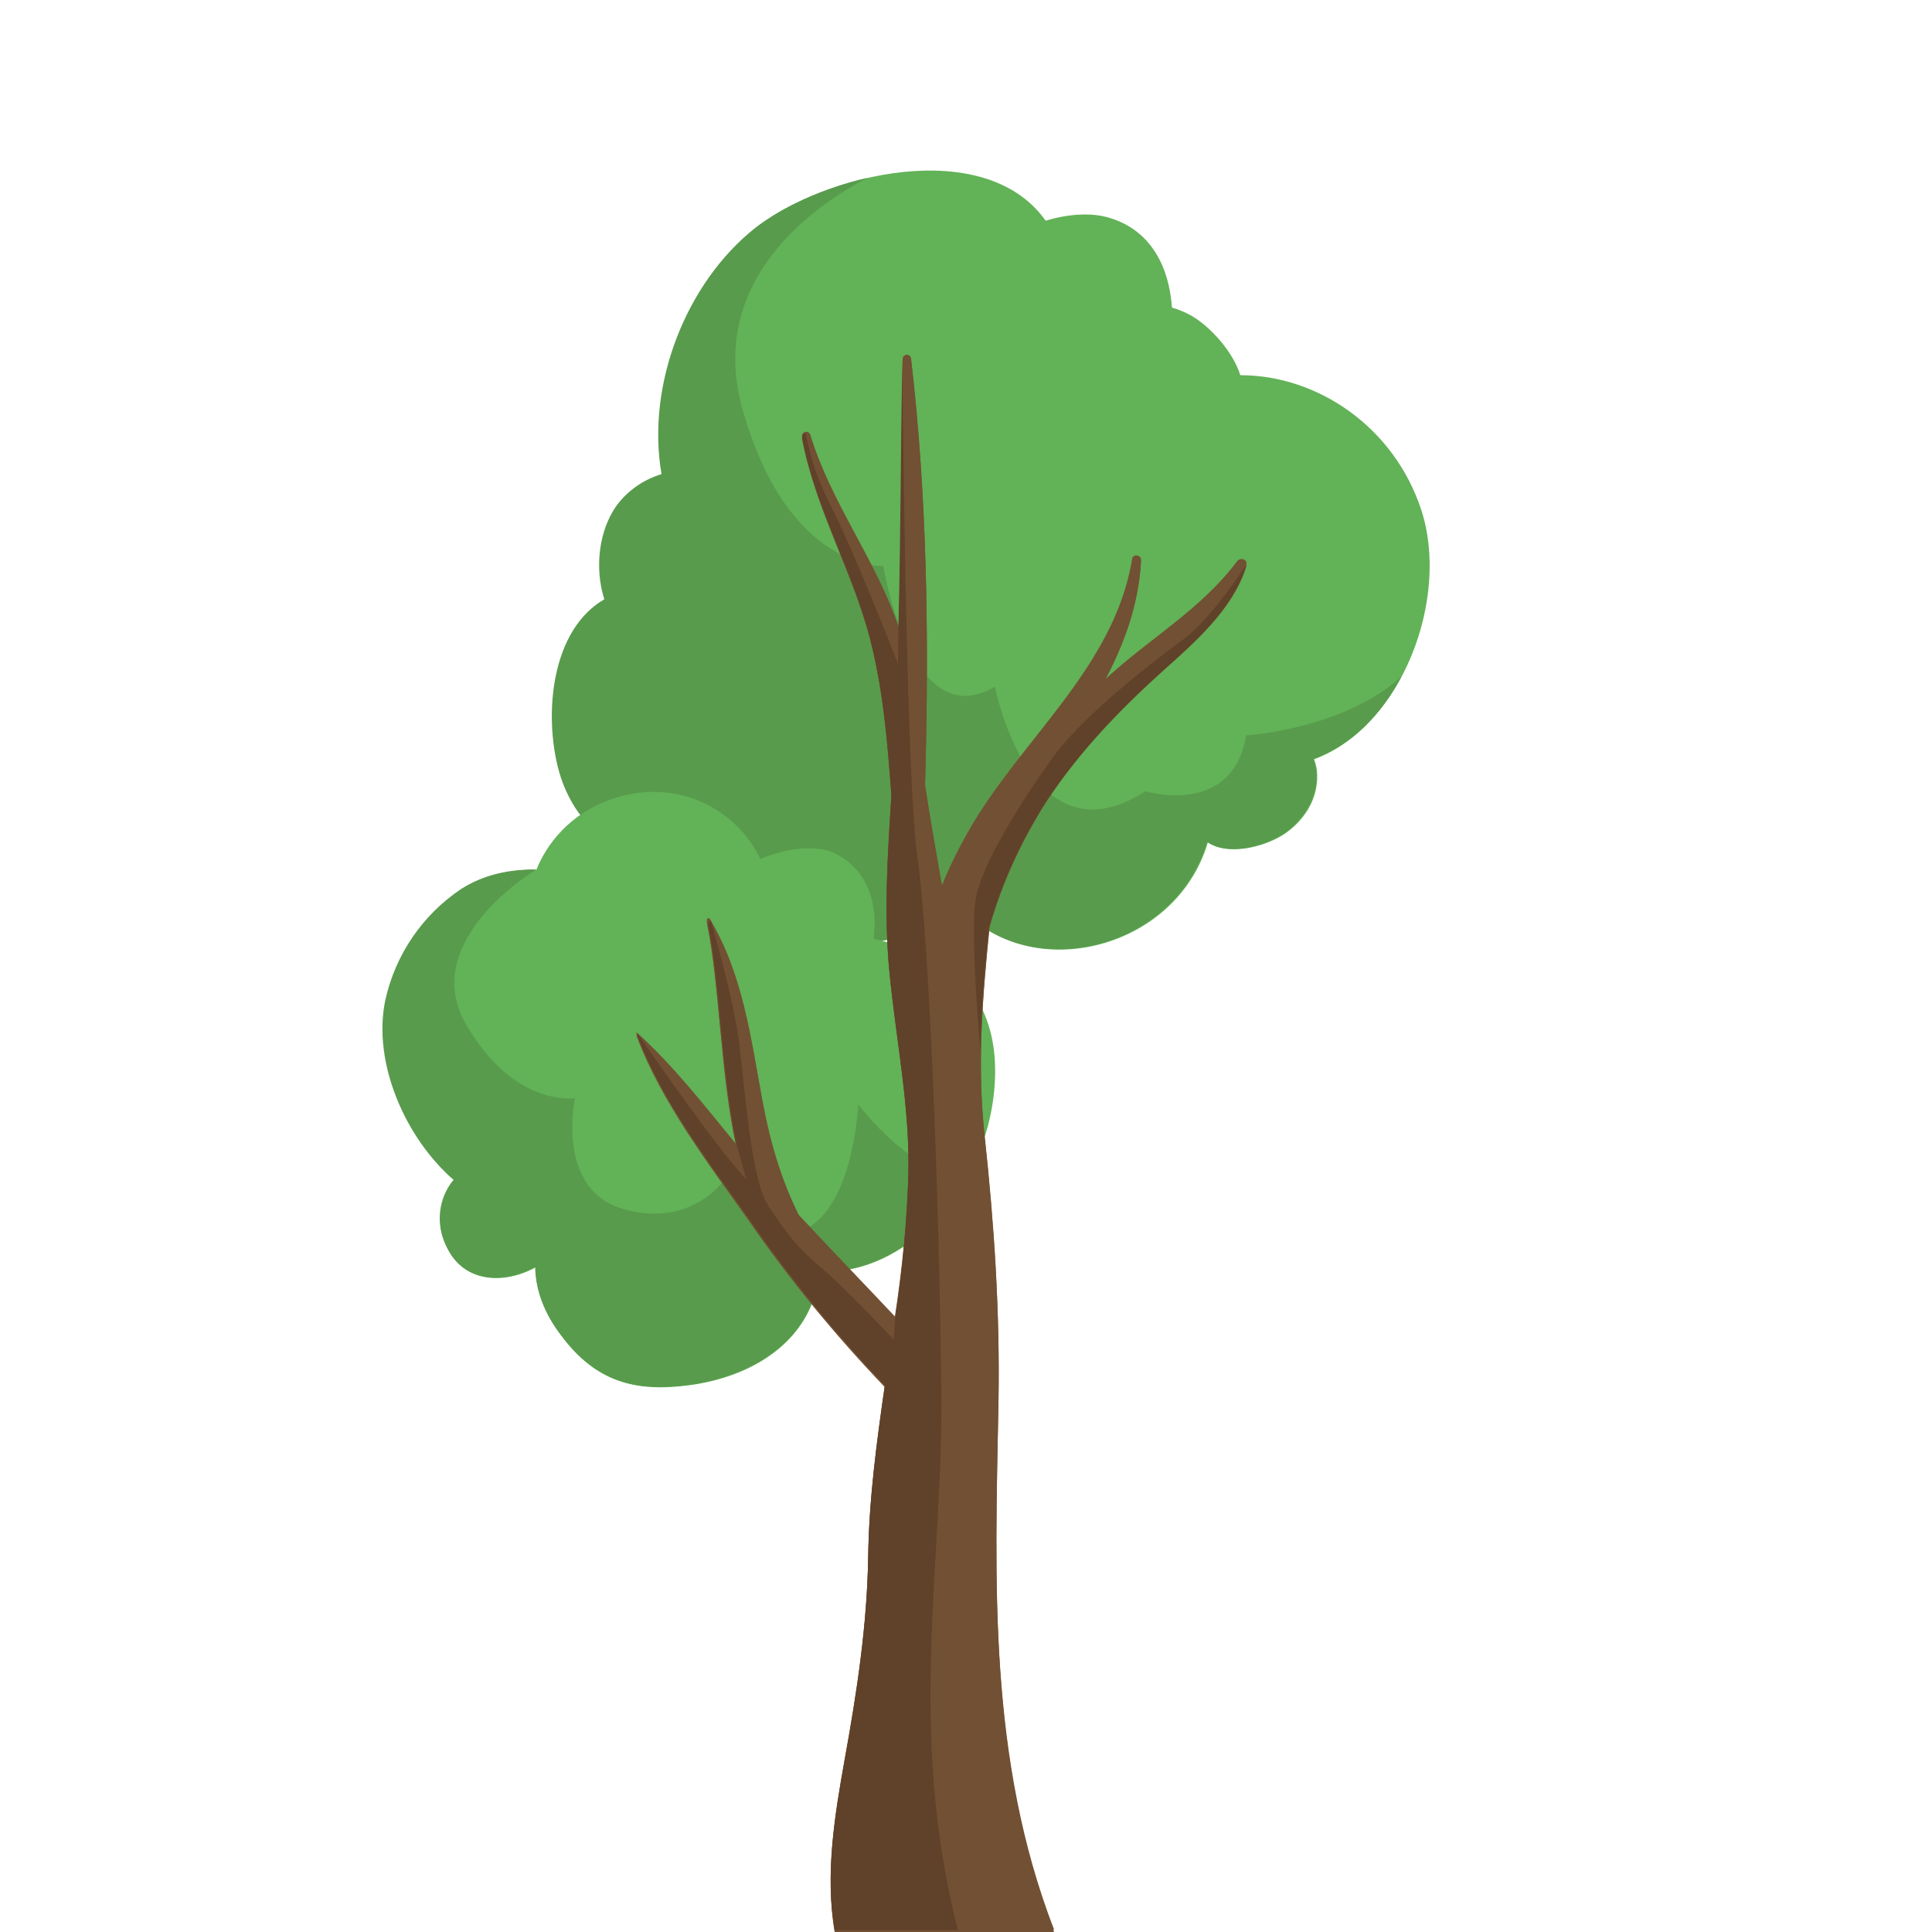
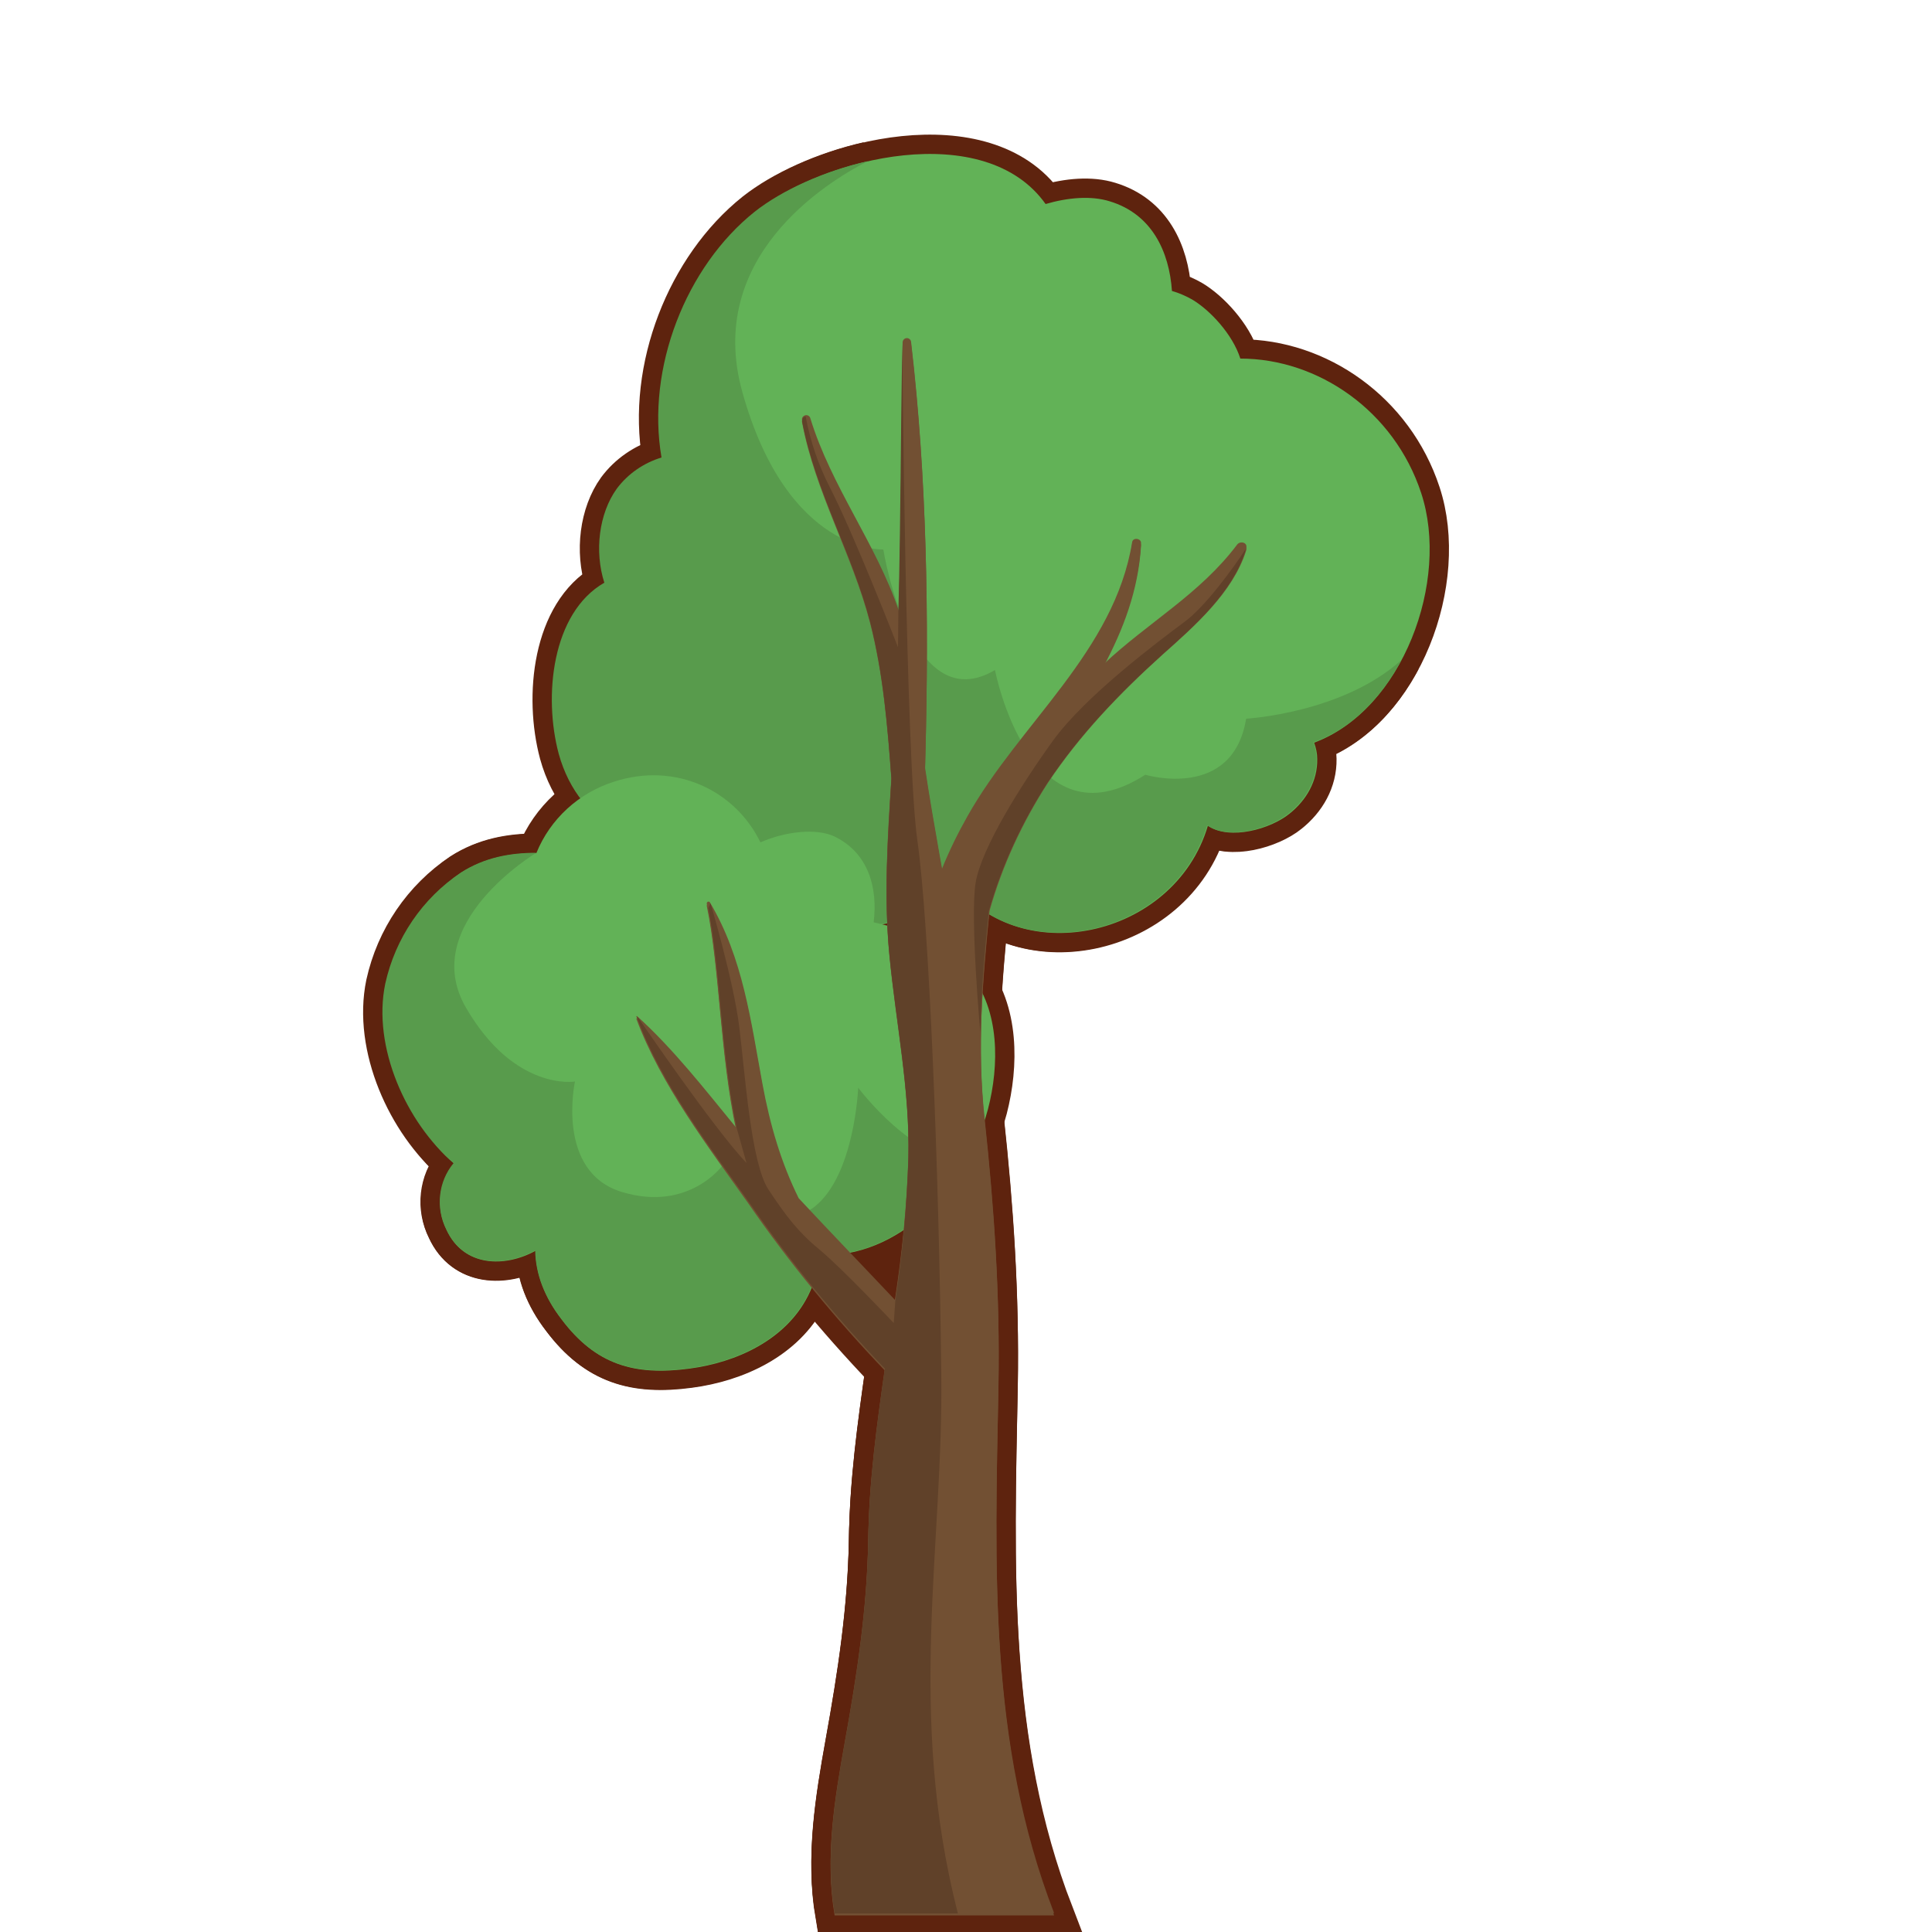
<svg xmlns="http://www.w3.org/2000/svg" version="1.1" id="Layer_1" x="0px" y="0px" viewBox="0 0 500 500" style="enable-background:new 0 0 500 500;" xml:space="preserve">
  <style type="text/css">
- 	.st0{fill:#62B257;}
- 	.st1{fill:#589B4C;}
- 	.st2{fill:#725033;}
- 	.st3{fill:#604129;}
+ 	.st0{fill:none;stroke:#5E230E;stroke-width:10;}
+ 	.st1{fill:#62B257;}
+ 	.st2{fill:#589B4C;}
+ 	.st3{fill:#725033;}
+ 	.st4{fill:#604129;}
</style>
  <g id="OBJECTS">
-     <path class="st0" d="M367.8,131.9c-7-21.3-26.7-34.8-46.8-34.8c-2-6.3-7.9-12.6-12.5-15.3c-1.6-0.9-3.4-1.7-5.2-2.2   c-0.7-10.2-5.2-19.9-16.1-23.2c-4.8-1.5-10.8-1-16.6,0.7c-15.7-22.1-57.2-12.2-75.1,2.1s-28.1,40.5-24.1,63.6   c-4.6,1.4-8.7,4.2-11.6,8.1c-4.6,6.4-5.8,16.2-3.2,24.3c-13.6,7.8-15.8,29.4-11.8,44.3c5.3,19.2,23.6,27.6,39.5,19.6   c2.9,10.7,9.4,19.2,21.9,22.9c14.2,4.3,32.1,3.1,40-10.3c16.7,24.1,57.7,15.7,66.4-13.7c5.7,3.9,16.3,0.8,21.1-3.1   c4.4-3.5,7.3-8.5,7.2-14.2c0-1.4-0.3-2.8-0.8-4.2C363,188,375.3,154.6,367.8,131.9z" />
-     <path class="st1" d="M362.7,175.1c-15.3,13.8-40.2,15.2-40.2,15.2c-3.5,21.3-26.1,14.5-26.1,14.5c-30,19.3-38.9-27.1-38.9-27.1   c-21.9,13-28.9-31.2-28.9-31.2s-24.8,1.2-36.5-40.8c-9.6-34.6,21.3-54,32.5-59.7c-11.4,2.6-22.2,7.5-29.3,13.1   c-17.8,14.2-28.1,40.5-24.1,63.6c-4.6,1.4-8.7,4.2-11.6,8.1c-4.6,6.4-5.8,16.2-3.2,24.3c-13.6,7.8-15.8,29.4-11.8,44.3   c5.3,19.2,23.6,27.6,39.5,19.6c2.9,10.7,9.4,19.2,21.9,22.9c14.2,4.3,32.1,3.1,40-10.3c16.7,24.1,57.7,15.7,66.4-13.7   c5.7,3.9,16.3,0.8,21.1-3.1c4.4-3.5,7.3-8.5,7.2-14.2c0-1.4-0.3-2.8-0.8-4.2C349.8,192.9,357.5,184.9,362.7,175.1z" />
-     <path class="st0" d="M251,256.2c-5.6-6.9-15.2-11.1-24.9-13.2c1.1-8.9-1.3-17.9-10.1-22.2c-4.6-2.2-12.6-1.4-19.2,1.5   c-6.5-13.4-21.9-20.9-37.9-15.7c-9.1,2.9-16.5,9.6-20.1,18.5c-6.8,0-13.4,1.2-19.5,5.1c-10.1,6.6-13.2,19.7-15.5,30.8   c-3.4,16.4,1.4,34,13.7,44.4c-4,4.8-4.7,11.6-1.9,17.2c4.4,9.6,15,9.8,23,5.4c0.1,6.1,2.4,12.1,6.8,17.8   c8.8,11.7,18.8,14.6,33,12.7c12.2-1.6,24.9-7.4,30.7-18.8c1.7-3.3,2.6-6.9,2.9-10.6c20.3,1,38.2-17.2,43.7-37.8   C258.6,280.1,258.8,265.7,251,256.2z" />
-     <path class="st1" d="M138.8,225c-6.8,0-13.4,1.2-19.5,5.1c-10,6.7-17,17-19.6,28.8c-3.4,16.4,5.5,36,17.7,46.4   c-4,4.8-4.7,11.6-1.9,17.2c4.4,9.6,15,9.8,23,5.4c0.1,6.1,2.4,12.1,6.8,17.8c8.8,11.7,18.8,14.6,33,12.7   c12.2-1.6,24.9-7.4,30.7-18.8c1.7-3.3,2.6-6.9,2.9-10.6c16,0.8,30.4-10.3,38.5-25.1c-13.5,1.7-28.3-18.1-28.3-18.1   s-0.9,22.6-11.3,30.8S187,305.9,187,305.9s-8.7,12.1-26,6.9s-12.2-28.6-12.2-28.6s-15.6,2.6-28.2-19.1S138.8,225,138.8,225z" />
-     <path class="st2" d="M229,358.4c-2.1,14.7-4.1,29.4-4.3,44.2c-0.3,18-2.9,35-6.1,52.7c-2.6,14.5-5.1,29.5-2.6,44.1h56.8   c-17.1-44.3-15.3-90.1-14.4-136.8c0.4-23.3-1.1-45.9-3.6-69c-2-18.7-0.5-36.1,1.3-54.2c3.3-11.7,8.5-22.9,15.1-33.1   c8.4-12.6,18.6-23.2,29.8-33.3c8.2-7.3,18.1-16,21.5-26.8c0.5-1.5-1.5-2-2.3-1c-9.7,12.9-23,20.1-34.6,31c5.1-9.6,9-19.7,9.7-31.3   c0.1-1.3-2.1-1.6-2.3-0.3c-4.6,28.3-29.1,46.9-42.6,70.9c-2.5,4.4-4.7,8.9-6.6,13.6c-0.2-1.3-0.5-2.6-0.7-3.9   c-1.3-7.4-2.6-14.8-3.7-22.2c0-1.3,0.1-2.6,0.1-3.9c0.9-35.3,0.4-71.2-3.7-106.2c0-0.6-0.5-1.1-1.1-1.1s-1.1,0.5-1.1,1.1   c-0.3,23.2-0.4,46.3-1,69.4c-5.9-17.4-17.5-32.1-22.9-49.8c-0.2-0.6-0.8-0.9-1.4-0.7c-0.5,0.2-0.9,0.7-0.7,1.3   c3.4,18.1,13,34.1,17.6,51.9c3.4,13.3,4.5,26.9,5.5,40.5c-1,15.3-2,30.5-0.5,45.8c1.7,17.5,5.3,34.7,4.9,52.3   c-0.4,12.4-1.6,24.8-3.5,37.1c-8.3-8.8-16.7-17.5-24.9-26.3c-4.5-9.1-7.4-18.8-9.4-29.7c-3-16.2-5-32.5-13.6-46.9   c-0.1-0.2-0.4-0.2-0.6-0.1c-0.1,0.1-0.2,0.3-0.2,0.4c3.4,16.4,3.4,38.3,7.6,58c-8.2-10-16.2-20.3-25.6-28.8c-0.1-0.1-0.3,0-0.2,0.1   c6.3,17,18.6,33.1,29,47.8C204.3,330.7,216.1,345.1,229,358.4z" />
-     <path class="st2" d="M229,359c-2.1,14.7-4.1,29.4-4.3,44.2c-0.3,18-2.9,35-6.1,52.7c-2.6,14.5-5.1,29.5-2.6,44.1h56.8   c-17.1-44.3-15.3-90.1-14.4-136.8c0.4-23.3-1.1-45.9-3.6-69c-2-18.7-0.5-36.1,1.3-54.2c3.3-11.7,8.5-22.9,15.1-33.1   c8.4-12.6,18.6-23.2,29.8-33.3c8.2-7.3,18.1-16,21.5-26.8c0.5-1.5-1.5-2-2.3-1c-9.7,12.9-23,20.1-34.6,31c5.1-9.6,9-19.7,9.7-31.3   c0.1-1.3-2.1-1.6-2.3-0.3c-4.6,28.3-29.1,46.9-42.6,70.9c-2.5,4.4-4.7,8.9-6.6,13.5c-0.2-1.3-0.5-2.6-0.7-3.9   c-1.3-7.4-2.6-14.8-3.7-22.2c0-1.3,0.1-2.6,0.1-3.9c0.9-35.3,0.4-71.2-3.7-106.2c0-0.6-0.5-1.1-1.1-1.1s-1.1,0.5-1.1,1.1   c-0.3,23.2-0.4,46.3-1,69.4c-5.9-17.4-17.5-32-22.9-49.7c-0.2-0.6-0.8-0.9-1.4-0.7c-0.5,0.2-0.9,0.7-0.7,1.3   c3.4,18.1,13,34.1,17.6,51.9c3.4,13.3,4.5,26.9,5.5,40.5c-1,15.3-2,30.5-0.5,45.8c1.7,17.5,5.3,34.7,4.9,52.3   c-0.4,12.4-1.6,24.8-3.5,37.1c-8.3-8.8-16.7-17.5-24.9-26.3c-4.5-9.1-7.4-18.8-9.4-29.7c-3-16.2-5-32.5-13.6-46.9   c-0.1-0.2-0.4-0.2-0.6-0.1c-0.1,0.1-0.2,0.3-0.2,0.4c3.4,16.4,3.4,38.3,7.6,58c-8.2-10-16.2-20.3-25.6-28.8c-0.1-0.1-0.3,0-0.2,0.1   c6.3,17,18.6,33.1,29,47.8C204.4,331.3,216.2,345.6,229,359z" />
-     <path class="st3" d="M247.9,499.5H216c-2.4-14.6,0-29.6,2.6-44.1c3.2-17.7,5.8-34.7,6.1-52.7c0.2-14.9,2.2-29.6,4.3-44.2   c-12.8-13.4-24.6-27.8-35.1-43c-10.4-14.7-22.8-30.8-29-47.8c0-0.1,0.1-0.2,0.2-0.1c0.1,0.1,19.4,28.5,28.1,37.7l-2.5-8.9   c-4.1-19.3-4.2-40.8-7.4-57.1l0.6-1.2c0,0,5.9,19.9,7.4,31.8c1.5,11.9,3,35.4,7.6,42.3s7.6,10.9,13.3,15.6s19.1,18.9,19.1,18.9   l0.4-5.7c1.9-12.3,3-24.7,3.4-37.1c0.4-17.6-3.2-34.8-4.9-52.3c-1.5-15.3-0.4-30.5,0.5-45.8c-1-13.6-2.1-27.2-5.5-40.5   c-4.6-17.8-14.1-33.8-17.6-51.9c-0.1-0.6,0.3-1.2,0.8-1.3c0,0,0,0,0.1,0c1.2,6.3,3.2,12.3,6.1,18c6.5,12.6,17.8,41.7,17.8,41.7   l0.1-9.2c0.6-23.1,0.6-46.2,1-69.4c0,0,0.9,107.7,3.9,128.5s5.6,84.7,6.2,138.1C244.2,404.3,234.6,447.5,247.9,499.5z M306.6,165.2   c-7,5.2-25.8,19.3-34.1,30.8s-18.5,27.8-20,36.7s1.2,38.8,1.2,38.8l0,0c0.2-10.5,1.1-20.9,2.2-31.4c3.3-11.7,8.5-22.9,15.1-33.1   c8.4-12.6,18.6-23.2,29.8-33.3c8.2-7.3,18.1-16,21.5-26.8c0-0.1,0.1-0.2,0-0.4C319.2,151.3,311.9,161.3,306.6,165.2L306.6,165.2z" />
+     <path class="st0" d="M367.8,127.6c-7-21.3-26.7-34.8-46.8-34.8c-2-6.3-7.9-12.6-12.5-15.3c-1.6-0.9-3.4-1.7-5.2-2.2   c-0.7-10.2-5.2-19.9-16.1-23.2c-4.8-1.5-10.8-1-16.6,0.7c-15.7-22.1-57.2-12.2-75.1,2.1s-28.1,40.5-24.1,63.6   c-4.6,1.4-8.7,4.2-11.6,8.1c-4.6,6.4-5.8,16.2-3.2,24.3c-13.6,7.8-15.8,29.4-11.8,44.3c5.3,19.2,23.6,27.6,39.5,19.6   c2.9,10.7,9.4,19.2,21.9,22.9c14.2,4.3,32.1,3.1,40-10.3c16.7,24.1,57.7,15.7,66.4-13.7c5.7,3.9,16.3,0.8,21.1-3.1   c4.4-3.5,7.3-8.5,7.2-14.2c0-1.4-0.3-2.8-0.8-4.2C363,183.7,375.3,150.3,367.8,127.6z" />
+     <path class="st0" d="M362.7,170.8c-15.3,13.8-40.2,15.2-40.2,15.2c-3.5,21.3-26.1,14.5-26.1,14.5c-30,19.3-38.9-27.1-38.9-27.1   c-21.9,13-28.9-31.2-28.9-31.2s-24.8,1.2-36.5-40.8c-9.6-34.6,21.3-54,32.5-59.7c-11.4,2.6-22.2,7.5-29.3,13.1   c-17.8,14.2-28.1,40.5-24.1,63.6c-4.6,1.4-8.7,4.2-11.6,8.1c-4.6,6.4-5.8,16.2-3.2,24.3c-13.6,7.8-15.8,29.4-11.8,44.3   c5.3,19.2,23.6,27.6,39.5,19.6c2.9,10.7,9.4,19.2,21.9,22.9c14.2,4.3,32.1,3.1,40-10.3c16.7,24.1,57.7,15.7,66.4-13.7   c5.7,3.9,16.3,0.8,21.1-3.1c4.4-3.5,7.3-8.5,7.2-14.2c0-1.4-0.3-2.8-0.8-4.2C349.8,188.6,357.5,180.6,362.7,170.8z" />
+     <path class="st0" d="M251,251.9c-5.6-6.9-15.2-11.1-24.9-13.2c1.1-8.9-1.3-17.9-10.1-22.2c-4.6-2.2-12.6-1.4-19.2,1.5   c-6.5-13.4-21.9-20.9-37.9-15.7c-9.1,2.9-16.5,9.6-20.1,18.5c-6.8,0-13.4,1.2-19.5,5.1c-10.1,6.6-13.2,19.7-15.5,30.8   c-3.4,16.4,1.4,34,13.7,44.4c-4,4.8-4.7,11.6-1.9,17.2c4.4,9.6,15,9.8,23,5.4c0.1,6.1,2.4,12.1,6.8,17.8   c8.8,11.7,18.8,14.6,33,12.7c12.2-1.6,24.9-7.4,30.7-18.8c1.7-3.3,2.6-6.9,2.9-10.6c20.3,1,38.2-17.2,43.7-37.8   C258.6,275.8,258.8,261.4,251,251.9z" />
+     <path class="st0" d="M138.8,220.7c-6.8,0-13.4,1.2-19.5,5.1c-10,6.7-17,17-19.6,28.8c-3.4,16.4,5.5,36,17.7,46.4   c-4,4.8-4.7,11.6-1.9,17.2c4.4,9.6,15,9.8,23,5.4c0.1,6.1,2.4,12.1,6.8,17.8c8.8,11.7,18.8,14.6,33,12.7   c12.2-1.6,24.9-7.4,30.7-18.8c1.7-3.3,2.6-6.9,2.9-10.6c16,0.8,30.4-10.3,38.5-25.1c-13.5,1.7-28.3-18.1-28.3-18.1   s-0.9,22.6-11.3,30.8S187,301.6,187,301.6s-8.7,12.1-26,6.9s-12.2-28.6-12.2-28.6s-15.6,2.6-28.2-19.1S138.8,220.7,138.8,220.7z" />
+     <path class="st0" d="M229,354.1c-2.1,14.7-4.1,29.4-4.3,44.2c-0.3,18-2.9,35-6.1,52.7c-2.6,14.5-5.1,29.5-2.6,44.1h56.8   c-17.1-44.3-15.3-90.1-14.4-136.8c0.4-23.3-1.1-45.9-3.6-69c-2-18.7-0.5-36.1,1.3-54.2c3.3-11.7,8.5-22.9,15.1-33.1   c8.4-12.6,18.6-23.2,29.8-33.3c8.2-7.3,18.1-16,21.5-26.8c0.5-1.5-1.5-2-2.3-1c-9.7,12.9-23,20.1-34.6,31c5.1-9.6,9-19.7,9.7-31.3   c0.1-1.3-2.1-1.6-2.3-0.3c-4.6,28.3-29.1,46.9-42.6,70.9c-2.5,4.4-4.7,8.9-6.6,13.6c-0.2-1.3-0.5-2.6-0.7-3.9   c-1.3-7.4-2.6-14.8-3.7-22.2c0-1.3,0.1-2.6,0.1-3.9c0.9-35.3,0.4-71.2-3.7-106.2c0-0.6-0.5-1.1-1.1-1.1s-1.1,0.5-1.1,1.1   c-0.3,23.2-0.4,46.3-1,69.4c-5.9-17.4-17.5-32.1-22.9-49.8c-0.2-0.6-0.8-0.9-1.4-0.7c-0.5,0.2-0.9,0.7-0.7,1.3   c3.4,18.1,13,34.1,17.6,51.9c3.4,13.3,4.5,26.9,5.5,40.5c-1,15.3-2,30.5-0.5,45.8c1.7,17.5,5.3,34.7,4.9,52.3   c-0.4,12.4-1.6,24.8-3.5,37.1c-8.3-8.8-16.7-17.5-24.9-26.3c-4.5-9.1-7.4-18.8-9.4-29.7c-3-16.2-5-32.5-13.6-46.9   c-0.1-0.2-0.4-0.2-0.6-0.1c-0.1,0.1-0.2,0.3-0.2,0.4c3.4,16.4,3.4,38.3,7.6,58c-8.2-10-16.2-20.3-25.6-28.8c-0.1-0.1-0.3,0-0.2,0.1   c6.3,17,18.6,33.1,29,47.8C204.3,326.4,216.1,340.8,229,354.1z" />
+     <path class="st0" d="M229,354.7c-2.1,14.7-4.1,29.4-4.3,44.2c-0.3,18-2.9,35-6.1,52.7c-2.6,14.5-5.1,29.5-2.6,44.1h56.8   c-17.1-44.3-15.3-90.1-14.4-136.8c0.4-23.3-1.1-45.9-3.6-69c-2-18.7-0.5-36.1,1.3-54.2c3.3-11.7,8.5-22.9,15.1-33.1   c8.4-12.6,18.6-23.2,29.8-33.3c8.2-7.3,18.1-16,21.5-26.8c0.5-1.5-1.5-2-2.3-1c-9.7,12.9-23,20.1-34.6,31c5.1-9.6,9-19.7,9.7-31.3   c0.1-1.3-2.1-1.6-2.3-0.3c-4.6,28.3-29.1,46.9-42.6,70.9c-2.5,4.4-4.7,8.9-6.6,13.5c-0.2-1.3-0.5-2.6-0.7-3.9   c-1.3-7.4-2.6-14.8-3.7-22.2c0-1.3,0.1-2.6,0.1-3.9c0.9-35.3,0.4-71.2-3.7-106.2c0-0.6-0.5-1.1-1.1-1.1s-1.1,0.5-1.1,1.1   c-0.3,23.2-0.4,46.3-1,69.4c-5.9-17.4-17.5-32-22.9-49.7c-0.2-0.6-0.8-0.9-1.4-0.7c-0.5,0.2-0.9,0.7-0.7,1.3   c3.4,18.1,13,34.1,17.6,51.9c3.4,13.3,4.5,26.9,5.5,40.5c-1,15.3-2,30.5-0.5,45.8c1.7,17.5,5.3,34.7,4.9,52.3   c-0.4,12.4-1.6,24.8-3.5,37.1c-8.3-8.8-16.7-17.5-24.9-26.3c-4.5-9.1-7.4-18.8-9.4-29.7c-3-16.2-5-32.5-13.6-46.9   c-0.1-0.2-0.4-0.2-0.6-0.1c-0.1,0.1-0.2,0.3-0.2,0.4c3.4,16.4,3.4,38.3,7.6,58c-8.2-10-16.2-20.3-25.6-28.8c-0.1-0.1-0.3,0-0.2,0.1   c6.3,17,18.6,33.1,29,47.8C204.4,327,216.2,341.3,229,354.7z" />
+     <path class="st0" d="M247.9,495.2H216c-2.4-14.6,0-29.6,2.6-44.1c3.2-17.7,5.8-34.7,6.1-52.7c0.2-14.9,2.2-29.6,4.3-44.2   c-12.8-13.4-24.6-27.8-35.1-43c-10.4-14.7-22.8-30.8-29-47.8c0-0.1,0.1-0.2,0.2-0.1c0.1,0.1,19.4,28.5,28.1,37.7l-2.5-8.9   c-4.1-19.3-4.2-40.8-7.4-57.1l0.6-1.2c0,0,5.9,19.9,7.4,31.8c1.5,11.9,3,35.4,7.6,42.3s7.6,10.9,13.3,15.6s19.1,18.9,19.1,18.9   l0.4-5.7c1.9-12.3,3-24.7,3.4-37.1c0.4-17.6-3.2-34.8-4.9-52.3c-1.5-15.3-0.4-30.5,0.5-45.8c-1-13.6-2.1-27.2-5.5-40.5   c-4.6-17.8-14.1-33.8-17.6-51.9c-0.1-0.6,0.3-1.2,0.8-1.3c0,0,0,0,0.1,0c1.2,6.3,3.2,12.3,6.1,18c6.5,12.6,17.8,41.7,17.8,41.7   l0.1-9.2c0.6-23.1,0.6-46.2,1-69.4c0,0,0.9,107.7,3.9,128.5s5.6,84.7,6.2,138.1C244.2,400,234.6,443.2,247.9,495.2z M306.6,160.9   c-7,5.2-25.8,19.3-34.1,30.8s-18.5,27.8-20,36.7s1.2,38.8,1.2,38.8l0,0c0.2-10.5,1.1-20.9,2.2-31.4c3.3-11.7,8.5-22.9,15.1-33.1   c8.4-12.6,18.6-23.2,29.8-33.3c8.2-7.3,18.1-16,21.5-26.8c0-0.1,0.1-0.2,0-0.4C319.2,147,311.9,157,306.6,160.9L306.6,160.9z" />
+     <path class="st1" d="M367.8,127.6c-7-21.3-26.7-34.8-46.8-34.8c-2-6.3-7.9-12.6-12.5-15.3c-1.6-0.9-3.4-1.7-5.2-2.2   c-0.7-10.2-5.2-19.9-16.1-23.2c-4.8-1.5-10.8-1-16.6,0.7c-15.7-22.1-57.2-12.2-75.1,2.1s-28.1,40.5-24.1,63.6   c-4.6,1.4-8.7,4.2-11.6,8.1c-4.6,6.4-5.8,16.2-3.2,24.3c-13.6,7.8-15.8,29.4-11.8,44.3c5.3,19.2,23.6,27.6,39.5,19.6   c2.9,10.7,9.4,19.2,21.9,22.9c14.2,4.3,32.1,3.1,40-10.3c16.7,24.1,57.7,15.7,66.4-13.7c5.7,3.9,16.3,0.8,21.1-3.1   c4.4-3.5,7.3-8.5,7.2-14.2c0-1.4-0.3-2.8-0.8-4.2C363,183.7,375.3,150.3,367.8,127.6z" />
+     <path class="st2" d="M362.7,170.8c-15.3,13.8-40.2,15.2-40.2,15.2c-3.5,21.3-26.1,14.5-26.1,14.5c-30,19.3-38.9-27.1-38.9-27.1   c-21.9,13-28.9-31.2-28.9-31.2s-24.8,1.2-36.5-40.8c-9.6-34.6,21.3-54,32.5-59.7c-11.4,2.6-22.2,7.5-29.3,13.1   c-17.8,14.2-28.1,40.5-24.1,63.6c-4.6,1.4-8.7,4.2-11.6,8.1c-4.6,6.4-5.8,16.2-3.2,24.3c-13.6,7.8-15.8,29.4-11.8,44.3   c5.3,19.2,23.6,27.6,39.5,19.6c2.9,10.7,9.4,19.2,21.9,22.9c14.2,4.3,32.1,3.1,40-10.3c16.7,24.1,57.7,15.7,66.4-13.7   c5.7,3.9,16.3,0.8,21.1-3.1c4.4-3.5,7.3-8.5,7.2-14.2c0-1.4-0.3-2.8-0.8-4.2C349.8,188.6,357.5,180.6,362.7,170.8z" />
+     <path class="st1" d="M251,251.9c-5.6-6.9-15.2-11.1-24.9-13.2c1.1-8.9-1.3-17.9-10.1-22.2c-4.6-2.2-12.6-1.4-19.2,1.5   c-6.5-13.4-21.9-20.9-37.9-15.7c-9.1,2.9-16.5,9.6-20.1,18.5c-6.8,0-13.4,1.2-19.5,5.1c-10.1,6.6-13.2,19.7-15.5,30.8   c-3.4,16.4,1.4,34,13.7,44.4c-4,4.8-4.7,11.6-1.9,17.2c4.4,9.6,15,9.8,23,5.4c0.1,6.1,2.4,12.1,6.8,17.8   c8.8,11.7,18.8,14.6,33,12.7c12.2-1.6,24.9-7.4,30.7-18.8c1.7-3.3,2.6-6.9,2.9-10.6c20.3,1,38.2-17.2,43.7-37.8   C258.6,275.8,258.8,261.4,251,251.9z" />
+     <path class="st2" d="M138.8,220.7c-6.8,0-13.4,1.2-19.5,5.1c-10,6.7-17,17-19.6,28.8c-3.4,16.4,5.5,36,17.7,46.4   c-4,4.8-4.7,11.6-1.9,17.2c4.4,9.6,15,9.8,23,5.4c0.1,6.1,2.4,12.1,6.8,17.8c8.8,11.7,18.8,14.6,33,12.7   c12.2-1.6,24.9-7.4,30.7-18.8c1.7-3.3,2.6-6.9,2.9-10.6c16,0.8,30.4-10.3,38.5-25.1c-13.5,1.7-28.3-18.1-28.3-18.1   s-0.9,22.6-11.3,30.8S187,301.6,187,301.6s-8.7,12.1-26,6.9s-12.2-28.6-12.2-28.6s-15.6,2.6-28.2-19.1S138.8,220.7,138.8,220.7z" />
+     <path class="st3" d="M229,354.1c-2.1,14.7-4.1,29.4-4.3,44.2c-0.3,18-2.9,35-6.1,52.7c-2.6,14.5-5.1,29.5-2.6,44.1h56.8   c-17.1-44.3-15.3-90.1-14.4-136.8c0.4-23.3-1.1-45.9-3.6-69c-2-18.7-0.5-36.1,1.3-54.2c3.3-11.7,8.5-22.9,15.1-33.1   c8.4-12.6,18.6-23.2,29.8-33.3c8.2-7.3,18.1-16,21.5-26.8c0.5-1.5-1.5-2-2.3-1c-9.7,12.9-23,20.1-34.6,31c5.1-9.6,9-19.7,9.7-31.3   c0.1-1.3-2.1-1.6-2.3-0.3c-4.6,28.3-29.1,46.9-42.6,70.9c-2.5,4.4-4.7,8.9-6.6,13.6c-0.2-1.3-0.5-2.6-0.7-3.9   c-1.3-7.4-2.6-14.8-3.7-22.2c0-1.3,0.1-2.6,0.1-3.9c0.9-35.3,0.4-71.2-3.7-106.2c0-0.6-0.5-1.1-1.1-1.1s-1.1,0.5-1.1,1.1   c-0.3,23.2-0.4,46.3-1,69.4c-5.9-17.4-17.5-32.1-22.9-49.8c-0.2-0.6-0.8-0.9-1.4-0.7c-0.5,0.2-0.9,0.7-0.7,1.3   c3.4,18.1,13,34.1,17.6,51.9c3.4,13.3,4.5,26.9,5.5,40.5c-1,15.3-2,30.5-0.5,45.8c1.7,17.5,5.3,34.7,4.9,52.3   c-0.4,12.4-1.6,24.8-3.5,37.1c-8.3-8.8-16.7-17.5-24.9-26.3c-4.5-9.1-7.4-18.8-9.4-29.7c-3-16.2-5-32.5-13.6-46.9   c-0.1-0.2-0.4-0.2-0.6-0.1c-0.1,0.1-0.2,0.3-0.2,0.4c3.4,16.4,3.4,38.3,7.6,58c-8.2-10-16.2-20.3-25.6-28.8c-0.1-0.1-0.3,0-0.2,0.1   c6.3,17,18.6,33.1,29,47.8C204.3,326.4,216.1,340.8,229,354.1z" />
+     <path class="st3" d="M229,354.7c-2.1,14.7-4.1,29.4-4.3,44.2c-0.3,18-2.9,35-6.1,52.7c-2.6,14.5-5.1,29.5-2.6,44.1h56.8   c-17.1-44.3-15.3-90.1-14.4-136.8c0.4-23.3-1.1-45.9-3.6-69c-2-18.7-0.5-36.1,1.3-54.2c3.3-11.7,8.5-22.9,15.1-33.1   c8.4-12.6,18.6-23.2,29.8-33.3c8.2-7.3,18.1-16,21.5-26.8c0.5-1.5-1.5-2-2.3-1c-9.7,12.9-23,20.1-34.6,31c5.1-9.6,9-19.7,9.7-31.3   c0.1-1.3-2.1-1.6-2.3-0.3c-4.6,28.3-29.1,46.9-42.6,70.9c-2.5,4.4-4.7,8.9-6.6,13.5c-0.2-1.3-0.5-2.6-0.7-3.9   c-1.3-7.4-2.6-14.8-3.7-22.2c0-1.3,0.1-2.6,0.1-3.9c0.9-35.3,0.4-71.2-3.7-106.2c0-0.6-0.5-1.1-1.1-1.1s-1.1,0.5-1.1,1.1   c-0.3,23.2-0.4,46.3-1,69.4c-5.9-17.4-17.5-32-22.9-49.7c-0.2-0.6-0.8-0.9-1.4-0.7c-0.5,0.2-0.9,0.7-0.7,1.3   c3.4,18.1,13,34.1,17.6,51.9c3.4,13.3,4.5,26.9,5.5,40.5c-1,15.3-2,30.5-0.5,45.8c1.7,17.5,5.3,34.7,4.9,52.3   c-0.4,12.4-1.6,24.8-3.5,37.1c-8.3-8.8-16.7-17.5-24.9-26.3c-4.5-9.1-7.4-18.8-9.4-29.7c-3-16.2-5-32.5-13.6-46.9   c-0.1-0.2-0.4-0.2-0.6-0.1c-0.1,0.1-0.2,0.3-0.2,0.4c3.4,16.4,3.4,38.3,7.6,58c-8.2-10-16.2-20.3-25.6-28.8c-0.1-0.1-0.3,0-0.2,0.1   c6.3,17,18.6,33.1,29,47.8C204.4,327,216.2,341.3,229,354.7z" />
+     <path class="st4" d="M247.9,495.2H216c-2.4-14.6,0-29.6,2.6-44.1c3.2-17.7,5.8-34.7,6.1-52.7c0.2-14.9,2.2-29.6,4.3-44.2   c-12.8-13.4-24.6-27.8-35.1-43c-10.4-14.7-22.8-30.8-29-47.8c0-0.1,0.1-0.2,0.2-0.1c0.1,0.1,19.4,28.5,28.1,37.7l-2.5-8.9   c-4.1-19.3-4.2-40.8-7.4-57.1l0.6-1.2c0,0,5.9,19.9,7.4,31.8c1.5,11.9,3,35.4,7.6,42.3s7.6,10.9,13.3,15.6s19.1,18.9,19.1,18.9   l0.4-5.7c1.9-12.3,3-24.7,3.4-37.1c0.4-17.6-3.2-34.8-4.9-52.3c-1.5-15.3-0.4-30.5,0.5-45.8c-1-13.6-2.1-27.2-5.5-40.5   c-4.6-17.8-14.1-33.8-17.6-51.9c-0.1-0.6,0.3-1.2,0.8-1.3c0,0,0,0,0.1,0c1.2,6.3,3.2,12.3,6.1,18c6.5,12.6,17.8,41.7,17.8,41.7   l0.1-9.2c0.6-23.1,0.6-46.2,1-69.4c0,0,0.9,107.7,3.9,128.5s5.6,84.7,6.2,138.1C244.2,400,234.6,443.2,247.9,495.2z M306.6,160.9   c-7,5.2-25.8,19.3-34.1,30.8s-18.5,27.8-20,36.7s1.2,38.8,1.2,38.8l0,0c0.2-10.5,1.1-20.9,2.2-31.4c3.3-11.7,8.5-22.9,15.1-33.1   c8.4-12.6,18.6-23.2,29.8-33.3c8.2-7.3,18.1-16,21.5-26.8c0-0.1,0.1-0.2,0-0.4C319.2,147,311.9,157,306.6,160.9L306.6,160.9z" />
  </g>
</svg>
